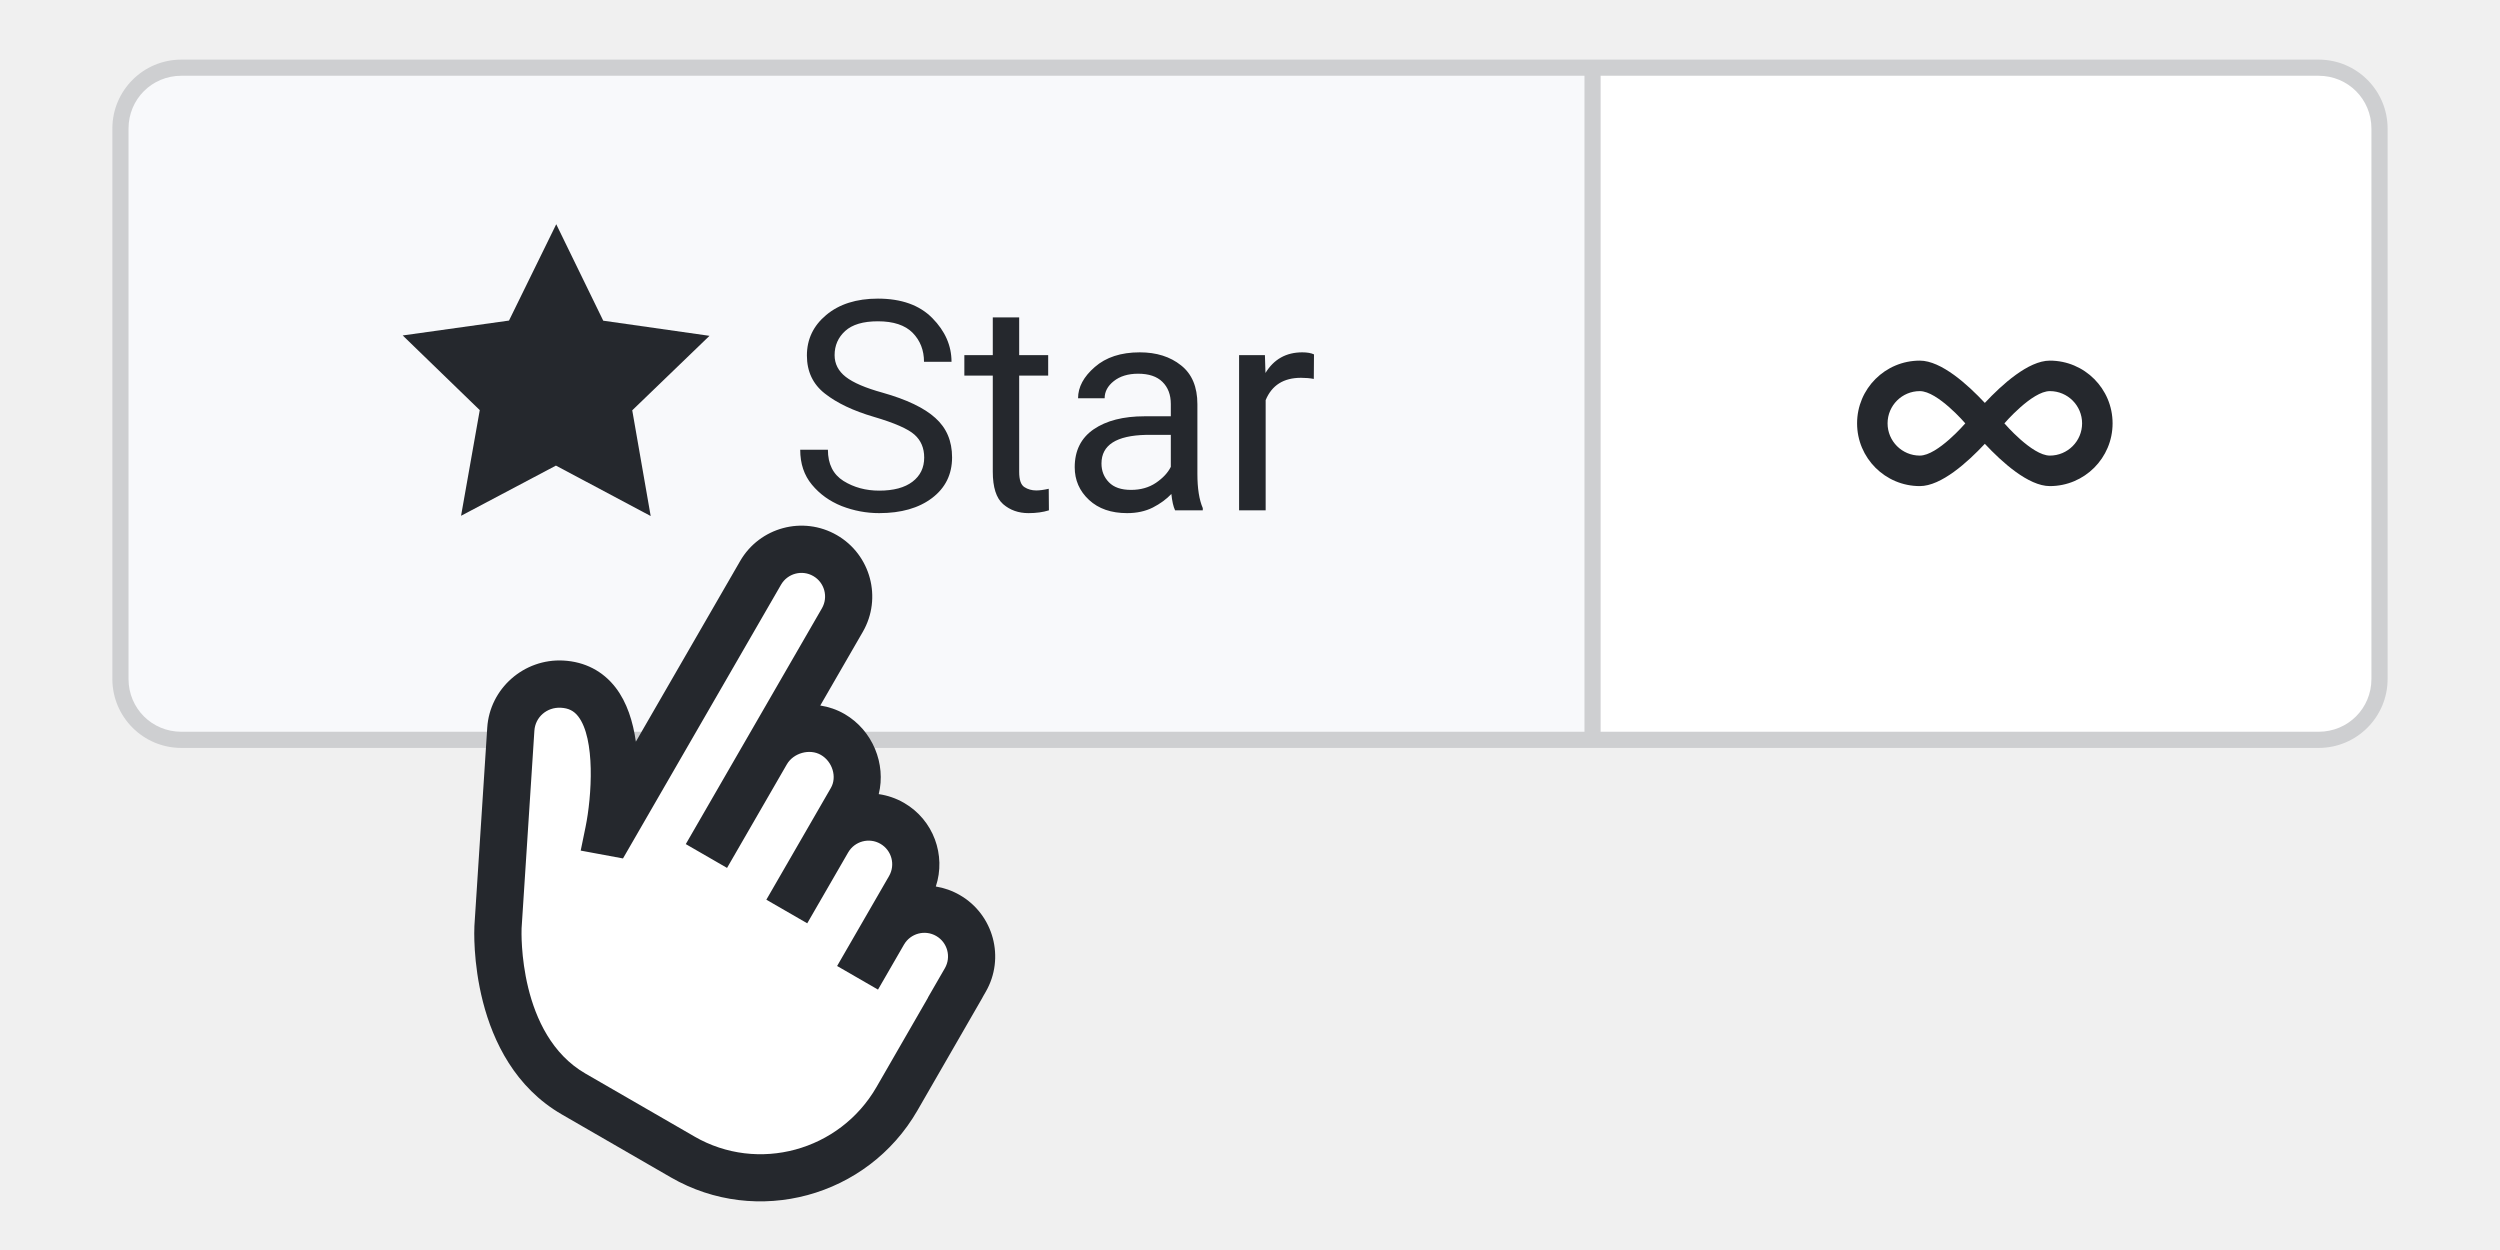
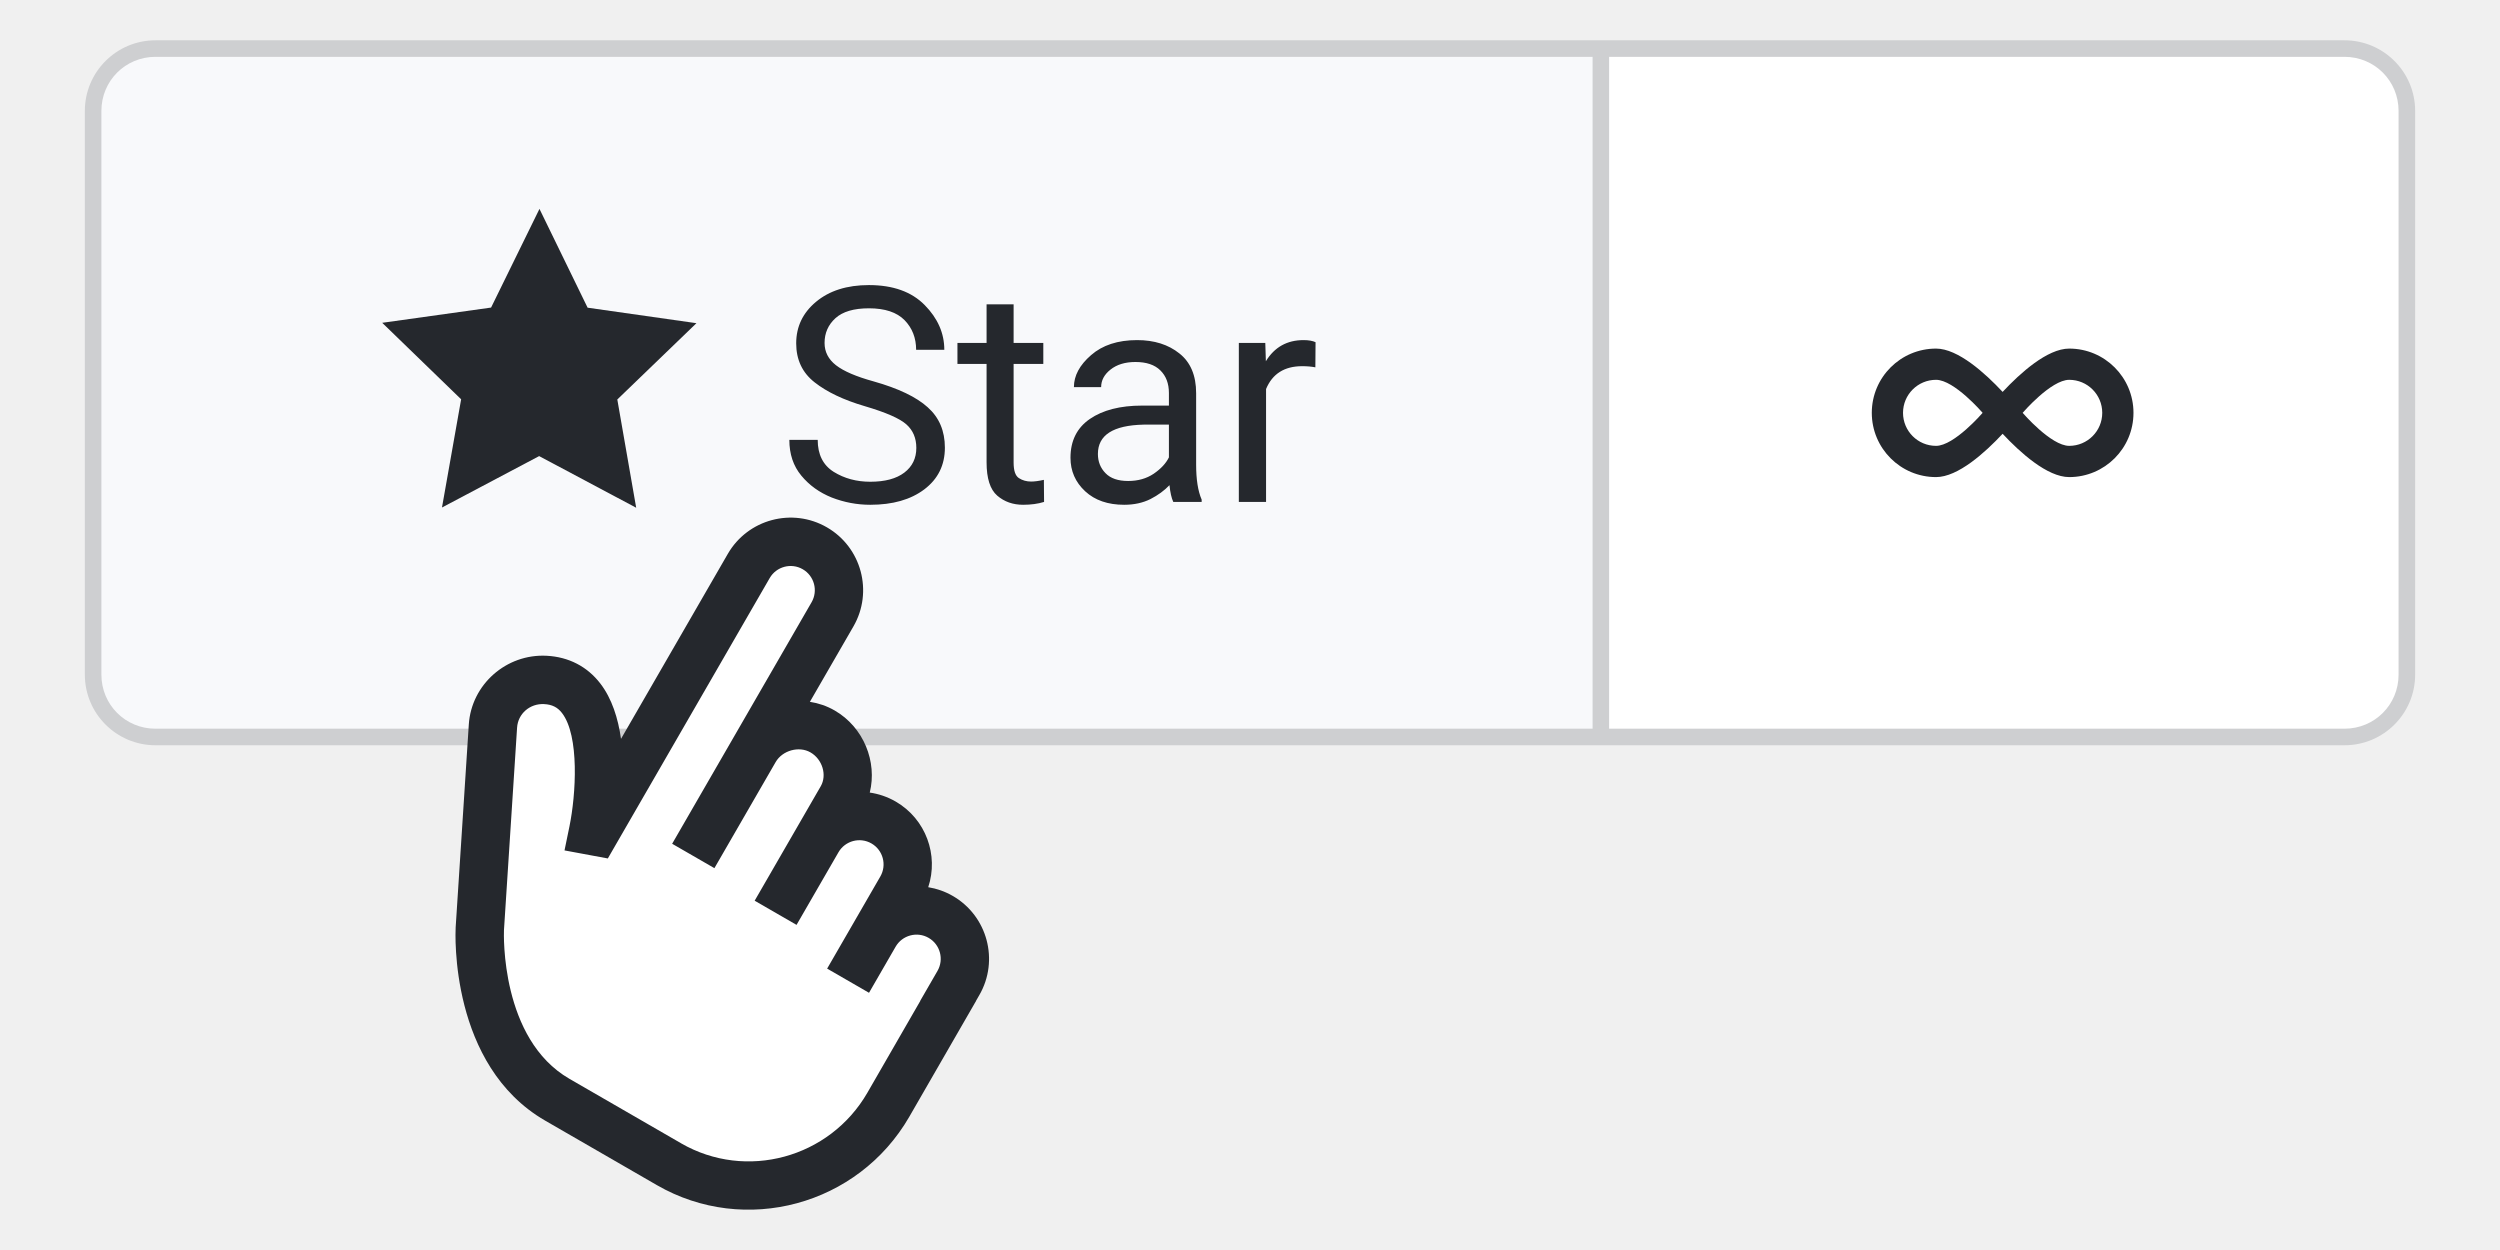
- <svg xmlns="http://www.w3.org/2000/svg" class="icon" width="200" height="100" p-id="1137" t="1592727113403" version="1.1" viewBox="0 0 2048 1024">
+ <svg xmlns="http://www.w3.org/2000/svg" class="icon" width="150" height="75" p-id="1137" t="1592727113403" version="1.1" viewBox="0 0 1536 768">
  <defs>
    <style type="text/css">@font-face { font-family: "Leelawadee UI Web"; src: url("https://static2.sharepointonline.com/files/fabric/assets/fonts/leelawadeeui-thai/leelawadeeui-light.woff2") format("woff2"), url("https://static2.sharepointonline.com/files/fabric/assets/fonts/leelawadeeui-thai/leelawadeeui-light.woff") format("woff"); font-weight: 100; font-style: normal; font-display: swap; }
@font-face { font-family: "Leelawadee UI Web"; src: url("https://static2.sharepointonline.com/files/fabric/assets/fonts/leelawadeeui-thai/leelawadeeui-semilight.woff2") format("woff2"), url("https://static2.sharepointonline.com/files/fabric/assets/fonts/leelawadeeui-thai/leelawadeeui-semilight.woff") format("woff"); font-weight: 300; font-style: normal; font-display: swap; }
@font-face { font-family: "Leelawadee UI Web"; src: url("https://static2.sharepointonline.com/files/fabric/assets/fonts/leelawadeeui-thai/leelawadeeui-regular.woff2") format("woff2"), url("https://static2.sharepointonline.com/files/fabric/assets/fonts/leelawadeeui-thai/leelawadeeui-regular.woff") format("woff"); font-weight: 400; font-style: normal; font-display: swap; }
@font-face { font-family: "Leelawadee UI Web"; src: url("https://static2.sharepointonline.com/files/fabric/assets/fonts/leelawadeeui-thai/leelawadeeui-semibold.woff2") format("woff2"), url("https://static2.sharepointonline.com/files/fabric/assets/fonts/leelawadeeui-thai/leelawadeeui-semibold.woff") format("woff"); font-weight: 600; font-style: normal; font-display: swap; }
@font-face { font-family: "Segoe UI Web (Arabic)"; src: url("https://static2.sharepointonline.com/files/fabric/assets/fonts/segoeui-arabic/segoeui-light.woff2") format("woff2"), url("https://static2.sharepointonline.com/files/fabric/assets/fonts/segoeui-arabic/segoeui-light.woff") format("woff"); font-weight: 100; font-style: normal; font-display: swap; }
@font-face { font-family: "Segoe UI Web (Arabic)"; src: url("https://static2.sharepointonline.com/files/fabric/assets/fonts/segoeui-arabic/segoeui-semilight.woff2") format("woff2"), url("https://static2.sharepointonline.com/files/fabric/assets/fonts/segoeui-arabic/segoeui-semilight.woff") format("woff"); font-weight: 300; font-style: normal; font-display: swap; }
@font-face { font-family: "Segoe UI Web (Arabic)"; src: url("https://static2.sharepointonline.com/files/fabric/assets/fonts/segoeui-arabic/segoeui-regular.woff2") format("woff2"), url("https://static2.sharepointonline.com/files/fabric/assets/fonts/segoeui-arabic/segoeui-regular.woff") format("woff"); font-weight: 400; font-style: normal; font-display: swap; }
@font-face { font-family: "Segoe UI Web (Arabic)"; src: url("https://static2.sharepointonline.com/files/fabric/assets/fonts/segoeui-arabic/segoeui-semibold.woff2") format("woff2"), url("https://static2.sharepointonline.com/files/fabric/assets/fonts/segoeui-arabic/segoeui-semibold.woff") format("woff"); font-weight: 600; font-style: normal; font-display: swap; }
@font-face { font-family: "Segoe UI Web (Cyrillic)"; src: url("https://static2.sharepointonline.com/files/fabric/assets/fonts/segoeui-cyrillic/segoeui-light.woff2") format("woff2"), url("https://static2.sharepointonline.com/files/fabric/assets/fonts/segoeui-cyrillic/segoeui-light.woff") format("woff"); font-weight: 100; font-style: normal; font-display: swap; }
@font-face { font-family: "Segoe UI Web (Cyrillic)"; src: url("https://static2.sharepointonline.com/files/fabric/assets/fonts/segoeui-cyrillic/segoeui-semilight.woff2") format("woff2"), url("https://static2.sharepointonline.com/files/fabric/assets/fonts/segoeui-cyrillic/segoeui-semilight.woff") format("woff"); font-weight: 300; font-style: normal; font-display: swap; }
@font-face { font-family: "Segoe UI Web (Cyrillic)"; src: url("https://static2.sharepointonline.com/files/fabric/assets/fonts/segoeui-cyrillic/segoeui-regular.woff2") format("woff2"), url("https://static2.sharepointonline.com/files/fabric/assets/fonts/segoeui-cyrillic/segoeui-regular.woff") format("woff"); font-weight: 400; font-style: normal; font-display: swap; }
@font-face { font-family: "Segoe UI Web (Cyrillic)"; src: url("https://static2.sharepointonline.com/files/fabric/assets/fonts/segoeui-cyrillic/segoeui-semibold.woff2") format("woff2"), url("https://static2.sharepointonline.com/files/fabric/assets/fonts/segoeui-cyrillic/segoeui-semibold.woff") format("woff"); font-weight: 600; font-style: normal; font-display: swap; }
@font-face { font-family: "Segoe UI Web (East European)"; src: url("https://static2.sharepointonline.com/files/fabric/assets/fonts/segoeui-easteuropean/segoeui-light.woff2") format("woff2"), url("https://static2.sharepointonline.com/files/fabric/assets/fonts/segoeui-easteuropean/segoeui-light.woff") format("woff"); font-weight: 100; font-style: normal; font-display: swap; }
@font-face { font-family: "Segoe UI Web (East European)"; src: url("https://static2.sharepointonline.com/files/fabric/assets/fonts/segoeui-easteuropean/segoeui-semilight.woff2") format("woff2"), url("https://static2.sharepointonline.com/files/fabric/assets/fonts/segoeui-easteuropean/segoeui-semilight.woff") format("woff"); font-weight: 300; font-style: normal; font-display: swap; }
@font-face { font-family: "Segoe UI Web (East European)"; src: url("https://static2.sharepointonline.com/files/fabric/assets/fonts/segoeui-easteuropean/segoeui-regular.woff2") format("woff2"), url("https://static2.sharepointonline.com/files/fabric/assets/fonts/segoeui-easteuropean/segoeui-regular.woff") format("woff"); font-weight: 400; font-style: normal; font-display: swap; }
@font-face { font-family: "Segoe UI Web (East European)"; src: url("https://static2.sharepointonline.com/files/fabric/assets/fonts/segoeui-easteuropean/segoeui-semibold.woff2") format("woff2"), url("https://static2.sharepointonline.com/files/fabric/assets/fonts/segoeui-easteuropean/segoeui-semibold.woff") format("woff"); font-weight: 600; font-style: normal; font-display: swap; }
@font-face { font-family: "Segoe UI Web (Greek)"; src: url("https://static2.sharepointonline.com/files/fabric/assets/fonts/segoeui-greek/segoeui-light.woff2") format("woff2"), url("https://static2.sharepointonline.com/files/fabric/assets/fonts/segoeui-greek/segoeui-light.woff") format("woff"); font-weight: 100; font-style: normal; font-display: swap; }
@font-face { font-family: "Segoe UI Web (Greek)"; src: url("https://static2.sharepointonline.com/files/fabric/assets/fonts/segoeui-greek/segoeui-semilight.woff2") format("woff2"), url("https://static2.sharepointonline.com/files/fabric/assets/fonts/segoeui-greek/segoeui-semilight.woff") format("woff"); font-weight: 300; font-style: normal; font-display: swap; }
@font-face { font-family: "Segoe UI Web (Greek)"; src: url("https://static2.sharepointonline.com/files/fabric/assets/fonts/segoeui-greek/segoeui-regular.woff2") format("woff2"), url("https://static2.sharepointonline.com/files/fabric/assets/fonts/segoeui-greek/segoeui-regular.woff") format("woff"); font-weight: 400; font-style: normal; font-display: swap; }
@font-face { font-family: "Segoe UI Web (Greek)"; src: url("https://static2.sharepointonline.com/files/fabric/assets/fonts/segoeui-greek/segoeui-semibold.woff2") format("woff2"), url("https://static2.sharepointonline.com/files/fabric/assets/fonts/segoeui-greek/segoeui-semibold.woff") format("woff"); font-weight: 600; font-style: normal; font-display: swap; }
@font-face { font-family: "Segoe UI Web (Hebrew)"; src: url("https://static2.sharepointonline.com/files/fabric/assets/fonts/segoeui-hebrew/segoeui-light.woff2") format("woff2"), url("https://static2.sharepointonline.com/files/fabric/assets/fonts/segoeui-hebrew/segoeui-light.woff") format("woff"); font-weight: 100; font-style: normal; font-display: swap; }
@font-face { font-family: "Segoe UI Web (Hebrew)"; src: url("https://static2.sharepointonline.com/files/fabric/assets/fonts/segoeui-hebrew/segoeui-semilight.woff2") format("woff2"), url("https://static2.sharepointonline.com/files/fabric/assets/fonts/segoeui-hebrew/segoeui-semilight.woff") format("woff"); font-weight: 300; font-style: normal; font-display: swap; }
@font-face { font-family: "Segoe UI Web (Hebrew)"; src: url("https://static2.sharepointonline.com/files/fabric/assets/fonts/segoeui-hebrew/segoeui-regular.woff2") format("woff2"), url("https://static2.sharepointonline.com/files/fabric/assets/fonts/segoeui-hebrew/segoeui-regular.woff") format("woff"); font-weight: 400; font-style: normal; font-display: swap; }
@font-face { font-family: "Segoe UI Web (Hebrew)"; src: url("https://static2.sharepointonline.com/files/fabric/assets/fonts/segoeui-hebrew/segoeui-semibold.woff2") format("woff2"), url("https://static2.sharepointonline.com/files/fabric/assets/fonts/segoeui-hebrew/segoeui-semibold.woff") format("woff"); font-weight: 600; font-style: normal; font-display: swap; }
@font-face { font-family: "Segoe UI Web (Vietnamese)"; src: url("https://static2.sharepointonline.com/files/fabric/assets/fonts/segoeui-vietnamese/segoeui-light.woff2") format("woff2"), url("https://static2.sharepointonline.com/files/fabric/assets/fonts/segoeui-vietnamese/segoeui-light.woff") format("woff"); font-weight: 100; font-style: normal; font-display: swap; }
@font-face { font-family: "Segoe UI Web (Vietnamese)"; src: url("https://static2.sharepointonline.com/files/fabric/assets/fonts/segoeui-vietnamese/segoeui-semilight.woff2") format("woff2"), url("https://static2.sharepointonline.com/files/fabric/assets/fonts/segoeui-vietnamese/segoeui-semilight.woff") format("woff"); font-weight: 300; font-style: normal; font-display: swap; }
@font-face { font-family: "Segoe UI Web (Vietnamese)"; src: url("https://static2.sharepointonline.com/files/fabric/assets/fonts/segoeui-vietnamese/segoeui-regular.woff2") format("woff2"), url("https://static2.sharepointonline.com/files/fabric/assets/fonts/segoeui-vietnamese/segoeui-regular.woff") format("woff"); font-weight: 400; font-style: normal; font-display: swap; }
@font-face { font-family: "Segoe UI Web (Vietnamese)"; src: url("https://static2.sharepointonline.com/files/fabric/assets/fonts/segoeui-vietnamese/segoeui-semibold.woff2") format("woff2"), url("https://static2.sharepointonline.com/files/fabric/assets/fonts/segoeui-vietnamese/segoeui-semibold.woff") format("woff"); font-weight: 600; font-style: normal; font-display: swap; }
@font-face { font-family: "Segoe UI Web (West European)"; src: local("Segoe UI Light"), url("https://static2.sharepointonline.com/files/fabric/assets/fonts/segoeui-westeuropean/segoeui-light.woff2") format("woff2"), url("https://static2.sharepointonline.com/files/fabric/assets/fonts/segoeui-westeuropean/segoeui-light.woff") format("woff"); font-weight: 100; font-style: normal; font-display: swap; }
@font-face { font-family: "Segoe UI Web (West European)"; src: local("Segoe UI SemiLight"), url("https://static2.sharepointonline.com/files/fabric/assets/fonts/segoeui-westeuropean/segoeui-semilight.woff2") format("woff2"), url("https://static2.sharepointonline.com/files/fabric/assets/fonts/segoeui-westeuropean/segoeui-semilight.woff") format("woff"); font-weight: 300; font-style: normal; font-display: swap; }
@font-face { font-family: "Segoe UI Web (West European)"; src: local("Segoe UI"), url("https://static2.sharepointonline.com/files/fabric/assets/fonts/segoeui-westeuropean/segoeui-regular.woff2") format("woff2"), url("https://static2.sharepointonline.com/files/fabric/assets/fonts/segoeui-westeuropean/segoeui-regular.woff") format("woff"); font-weight: 400; font-style: normal; font-display: swap; }
@font-face { font-family: "Segoe UI Web (West European)"; src: local("Segoe UI SemiBold"), url("https://static2.sharepointonline.com/files/fabric/assets/fonts/segoeui-westeuropean/segoeui-semibold.woff2") format("woff2"), url("https://static2.sharepointonline.com/files/fabric/assets/fonts/segoeui-westeuropean/segoeui-semibold.woff") format("woff"); font-weight: 600; font-style: normal; font-display: swap; }
@font-face { src: url("https://static2.sharepointonline.com/files/fabric/assets/fonts/selawik/selawik-light.woff2") format("woff2"), url("https://static2.sharepointonline.com/files/fabric/assets/fonts/selawik/selawik-light.woff") format("woff"); font-weight: 100; font-style: normal; font-display: swap; }
@font-face { src: url("https://static2.sharepointonline.com/files/fabric/assets/fonts/selawik/selawik-semilight.woff2") format("woff2"), url("https://static2.sharepointonline.com/files/fabric/assets/fonts/selawik/selawik-semilight.woff") format("woff"); font-weight: 300; font-style: normal; font-display: swap; }
@font-face { src: url("https://static2.sharepointonline.com/files/fabric/assets/fonts/selawik/selawik-regular.woff2") format("woff2"), url("https://static2.sharepointonline.com/files/fabric/assets/fonts/selawik/selawik-regular.woff") format("woff"); font-weight: 400; font-style: normal; font-display: swap; }
@font-face { src: url("https://static2.sharepointonline.com/files/fabric/assets/fonts/selawik/selawik-semibold.woff2") format("woff2"), url("https://static2.sharepointonline.com/files/fabric/assets/fonts/selawik/selawik-semibold.woff") format("woff"); font-weight: 600; font-style: normal; font-display: swap; }
@font-face { font-family: "Segoe UI Web (Armenian)"; src: url("https://static2.sharepointonline.com/files/fabric/assets/fonts/segoeui-armenian/segoeui-light.woff2") format("woff2"), url("https://static2.sharepointonline.com/files/fabric/assets/fonts/segoeui-armenian/segoeui-light.woff") format("woff"); font-weight: 100; font-style: normal; font-display: swap; }
@font-face { font-family: "Segoe UI Web (Armenian)"; src: url("https://static2.sharepointonline.com/files/fabric/assets/fonts/segoeui-armenian/segoeui-semilight.woff2") format("woff2"), url("https://static2.sharepointonline.com/files/fabric/assets/fonts/segoeui-armenian/segoeui-semilight.woff") format("woff"); font-weight: 300; font-style: normal; font-display: swap; }
@font-face { font-family: "Segoe UI Web (Armenian)"; src: url("https://static2.sharepointonline.com/files/fabric/assets/fonts/segoeui-armenian/segoeui-regular.woff2") format("woff2"), url("https://static2.sharepointonline.com/files/fabric/assets/fonts/segoeui-armenian/segoeui-regular.woff") format("woff"); font-weight: 400; font-style: normal; font-display: swap; }
@font-face { font-family: "Segoe UI Web (Armenian)"; src: url("https://static2.sharepointonline.com/files/fabric/assets/fonts/segoeui-armenian/segoeui-semibold.woff2") format("woff2"), url("https://static2.sharepointonline.com/files/fabric/assets/fonts/segoeui-armenian/segoeui-semibold.woff") format("woff"); font-weight: 600; font-style: normal; font-display: swap; }
@font-face { font-family: "Segoe UI Web (Georgian)"; src: url("https://static2.sharepointonline.com/files/fabric/assets/fonts/segoeui-georgian/segoeui-light.woff2") format("woff2"), url("https://static2.sharepointonline.com/files/fabric/assets/fonts/segoeui-georgian/segoeui-light.woff") format("woff"); font-weight: 100; font-style: normal; font-display: swap; }
@font-face { font-family: "Segoe UI Web (Georgian)"; src: url("https://static2.sharepointonline.com/files/fabric/assets/fonts/segoeui-georgian/segoeui-semilight.woff2") format("woff2"), url("https://static2.sharepointonline.com/files/fabric/assets/fonts/segoeui-georgian/segoeui-semilight.woff") format("woff"); font-weight: 300; font-style: normal; font-display: swap; }
@font-face { font-family: "Segoe UI Web (Georgian)"; src: url("https://static2.sharepointonline.com/files/fabric/assets/fonts/segoeui-georgian/segoeui-regular.woff2") format("woff2"), url("https://static2.sharepointonline.com/files/fabric/assets/fonts/segoeui-georgian/segoeui-regular.woff") format("woff"); font-weight: 400; font-style: normal; font-display: swap; }
@font-face { font-family: "Segoe UI Web (Georgian)"; src: url("https://static2.sharepointonline.com/files/fabric/assets/fonts/segoeui-georgian/segoeui-semibold.woff2") format("woff2"), url("https://static2.sharepointonline.com/files/fabric/assets/fonts/segoeui-georgian/segoeui-semibold.woff") format("woff"); font-weight: 600; font-style: normal; font-display: swap; }
@font-face { font-family: "Leelawadee UI Web"; src: url("https://static2.sharepointonline.com/files/fabric/assets/fonts/leelawadeeui-thai/leelawadeeui-semilight.woff2") format("woff2"), url("https://static2.sharepointonline.com/files/fabric/assets/fonts/leelawadeeui-thai/leelawadeeui-semilight.woff") format("woff"); font-weight: 100; font-style: normal; font-display: swap; }
@font-face { font-family: "Leelawadee UI Web"; src: url("https://static2.sharepointonline.com/files/fabric/assets/fonts/leelawadeeui-thai/leelawadeeui-bold.woff2") format("woff2"), url("https://static2.sharepointonline.com/files/fabric/assets/fonts/leelawadeeui-thai/leelawadeeui-bold.woff") format("woff"); font-weight: 600; font-style: normal; font-display: swap; }
@font-face { font-family: FabricMDL2Icons; src: url("fabric-icons.woff") format("woff"); }</style>
  </defs>
-   <g transform="matrix(12.075 0 0 12.075 -243.89 -145.77)">
-     <g transform="matrix(.80709 0 0 .80709 22.221 1.3276)" stroke-width="3.971">
-       <g fill-rule="evenodd" shape-rendering="auto" stroke-width="3.355">
+   <g transform="matrix(9.2754 0 0 9.2754 -205.92 -124.73)">
+     <g transform="matrix(.80709 0 0 .80709 22.221 1.3276)" stroke-width="5.17">
+       <g fill-rule="evenodd" shape-rendering="auto" stroke-width="5.685">
        <path d="m12.735 18.324c-3.2 0-5.797 2.597-5.797 5.796v46.266c0 3.2 2.598 5.796 5.797 5.796h179.66c3.2 0 5.797-2.597 5.797-5.796v-46.266c0-3.2-2.598-5.796-5.797-5.796z" color="#000000" color-rendering="auto" dominant-baseline="auto" fill="#cecfd1" image-rendering="auto" solid-color="#000000" stop-color="#000000" style="font-feature-settings:normal;font-variant-alternates:normal;font-variant-caps:normal;font-variant-east-asian:normal;font-variant-ligatures:normal;font-variant-numeric:normal;font-variant-position:normal;font-variation-settings:normal;inline-size:0;isolation:auto;mix-blend-mode:normal;shape-margin:0;shape-padding:0;text-decoration-color:#000000;text-decoration-line:none;text-decoration-style:solid;text-indent:0;text-orientation:mixed;text-transform:none;white-space:normal" />
        <path transform="scale(.26458)" d="m499.05 74.387h228.11c9.338 0 16.779 7.441 16.779 16.779v174.86c0 9.338-7.441 16.771-16.779 16.771h-228.11z" color="#000000" color-rendering="auto" dominant-baseline="auto" fill="#fff" image-rendering="auto" solid-color="#000000" stop-color="#000000" style="font-feature-settings:normal;font-variant-alternates:normal;font-variant-caps:normal;font-variant-east-asian:normal;font-variant-ligatures:normal;font-variant-numeric:normal;font-variant-position:normal;font-variation-settings:normal;inline-size:0;isolation:auto;mix-blend-mode:normal;shape-margin:0;shape-padding:0;text-decoration-color:#000000;text-decoration-line:none;text-decoration-style:solid;text-indent:0;text-orientation:mixed;text-transform:none;white-space:normal" />
        <path transform="scale(.26458)" d="m48.131 74.387h445.79v208.41h-445.79c-9.338 0-16.773-7.433-16.773-16.771v-174.86c0-9.338 7.435-16.779 16.773-16.779z" color="#000000" color-rendering="auto" dominant-baseline="auto" fill="#f8f9fb" image-rendering="auto" solid-color="#000000" stop-color="#000000" style="font-feature-settings:normal;font-variant-alternates:normal;font-variant-caps:normal;font-variant-east-asian:normal;font-variant-ligatures:normal;font-variant-numeric:normal;font-variant-position:normal;font-variation-settings:normal;inline-size:0;isolation:auto;mix-blend-mode:normal;shape-margin:0;shape-padding:0;text-decoration-color:#000000;text-decoration-line:none;text-decoration-style:solid;text-indent:0;text-orientation:mixed;text-transform:none;white-space:normal" />
      </g>
      <g fill="#25282d">
-         <path transform="matrix(.73643 -.076455 .076447 .7361 6.4877 15.189)" d="m55.605 62.153-10.108-6.808-11.302 4.557 3.351-11.717-7.827-9.341 12.179-0.434 6.465-10.33 4.176 11.449 11.822 2.956-9.598 7.509z" color="#000000" fill-rule="evenodd" stroke-width="3.355" />
-         <text x="63.79" y="56.212" font-family="Roboto" font-size="24.685px" letter-spacing="0px" stroke-width="1.051px" word-spacing="0px" style="line-height:125%" xml:space="preserve">
-           <tspan x="63.79" y="56.212" fill="#25282d" font-family="Roboto" stroke-width="1.051px">Star</tspan>
+         <path transform="matrix(.73643 -.076455 .076447 .7361 6.4877 15.189)" d="m55.605 62.153-10.108-6.808-11.302 4.557 3.351-11.717-7.827-9.341 12.179-0.434 6.465-10.33 4.176 11.449 11.822 2.956-9.598 7.509z" color="#000000" fill-rule="evenodd" stroke-width="4.367" />
+         <text x="63.79" y="56.212" font-family="Roboto" font-size="24.685px" letter-spacing="0px" stroke-width="1.368px" word-spacing="0px" style="line-height:125%" xml:space="preserve">
+           <tspan x="63.79" y="56.212" fill="#25282d" font-family="Roboto" stroke-width="1.368px">Star</tspan>
        </text>
-         <path d="m158.87 43.626c-2.912 2e-6 -5.273 2.361-5.273 5.273s2.361 5.274 5.273 5.274c1.801 0 4.027-2.016 5.465-3.555 1.438 1.539 3.664 3.555 5.465 3.555 2.912-2e-6 5.274-2.361 5.274-5.274 0-2.912-2.361-5.273-5.274-5.273-1.801-3e-6 -4.027 2.016-5.465 3.555-1.438-1.539-3.664-3.555-5.465-3.555zm0 2.563c1.497-6e-6 3.823 2.71 3.823 2.71s-2.326 2.71-3.823 2.71c-1.497-2e-6 -2.71-1.214-2.71-2.71s1.213-2.71 2.71-2.71zm10.931 0c1.497 0 2.71 1.213 2.71 2.71s-1.214 2.71-2.71 2.71c-1.497 3e-6 -3.822-2.71-3.822-2.71s2.325-2.71 3.822-2.71z" color="#000000" fill-rule="evenodd" stroke-width="3.355" />
+         <path d="m158.87 43.626c-2.912 2e-6 -5.273 2.361-5.273 5.273s2.361 5.274 5.273 5.274c1.801 0 4.027-2.016 5.465-3.555 1.438 1.539 3.664 3.555 5.465 3.555 2.912-2e-6 5.274-2.361 5.274-5.274 0-2.912-2.361-5.273-5.274-5.273-1.801-3e-6 -4.027 2.016-5.465 3.555-1.438-1.539-3.664-3.555-5.465-3.555zm0 2.563c1.497-6e-6 3.823 2.71 3.823 2.71s-2.326 2.71-3.823 2.71c-1.497-2e-6 -2.71-1.214-2.71-2.71s1.213-2.71 2.71-2.71zm10.931 0c1.497 0 2.71 1.213 2.71 2.71s-1.214 2.71-2.71 2.71c-1.497 3e-6 -3.822-2.71-3.822-2.71s2.325-2.71 3.822-2.71z" color="#000000" fill-rule="evenodd" stroke-width="4.367" />
      </g>
    </g>
-     <g transform="matrix(.80709 0 0 .80709 19.843 -2.6925)" stroke-width=".966">
+     <g transform="matrix(.80709 0 0 .80709 19.843 -2.6925)" stroke-width="1.637">
      <path d="m83.024 102.14 0.275-0.477c1.641-2.843 0.664-6.491-2.179-8.132-0.642-0.371-1.325-0.607-2.017-0.719 0.872-2.624-0.188-5.595-2.674-7.031-0.675-0.39-1.396-0.63-2.124-0.735 0.626-2.525-0.499-5.362-2.88-6.737-0.641-0.37-1.331-0.603-2.034-0.711l3.574-6.19c1.641-2.843 0.664-6.491-2.179-8.132-2.843-1.641-6.491-0.664-8.132 2.179l-8.765 15.182c-0.237-1.673-0.742-3.304-1.703-4.549-1.072-1.389-2.591-2.174-4.393-2.27-3.314-0.176-6.184 2.354-6.396 5.64l-1.079 16.658c-0.024 0.46-0.507 11.319 7.351 15.856l9.165 5.292c7.227 4.173 16.519 1.657 20.714-5.61l5.482-9.511z" fill="#25282d" />
      <path d="m58.82 113.83-9.165-5.292c-5.66-3.268-5.385-11.889-5.372-12.204l1.076-16.616c0.074-1.147 1.051-1.996 2.225-1.933 0.647 0.034 1.097 0.26 1.46 0.729 1.448 1.873 1.147 6.698 0.616 9.297l-0.408 1.982 3.555 0.66 13.285-23.011c0.547-0.948 1.763-1.274 2.711-0.726 0.948 0.547 1.274 1.763 0.726 2.711l-11.443 19.82 0.031 0.018 3.437 1.984 5.027-8.707c0.554-0.959 1.917-1.337 2.86-0.793 0.977 0.564 1.369 1.861 0.841 2.777l-5.424 9.395 3.437 1.984 3.44-5.957c0.547-0.948 1.763-1.274 2.711-0.726 0.948 0.547 1.274 1.763 0.726 2.711l-4.366 7.561 3.437 1.984 2.183-3.781c0.547-0.948 1.763-1.274 2.711-0.726 0.948 0.547 1.274 1.763 0.726 2.711l-1.419 2.458 8e-3 5e-3 -4.34 7.531c-3.1 5.37-9.96 7.234-15.292 4.156z" fill="#fff" />
    </g>
  </g>
</svg>
